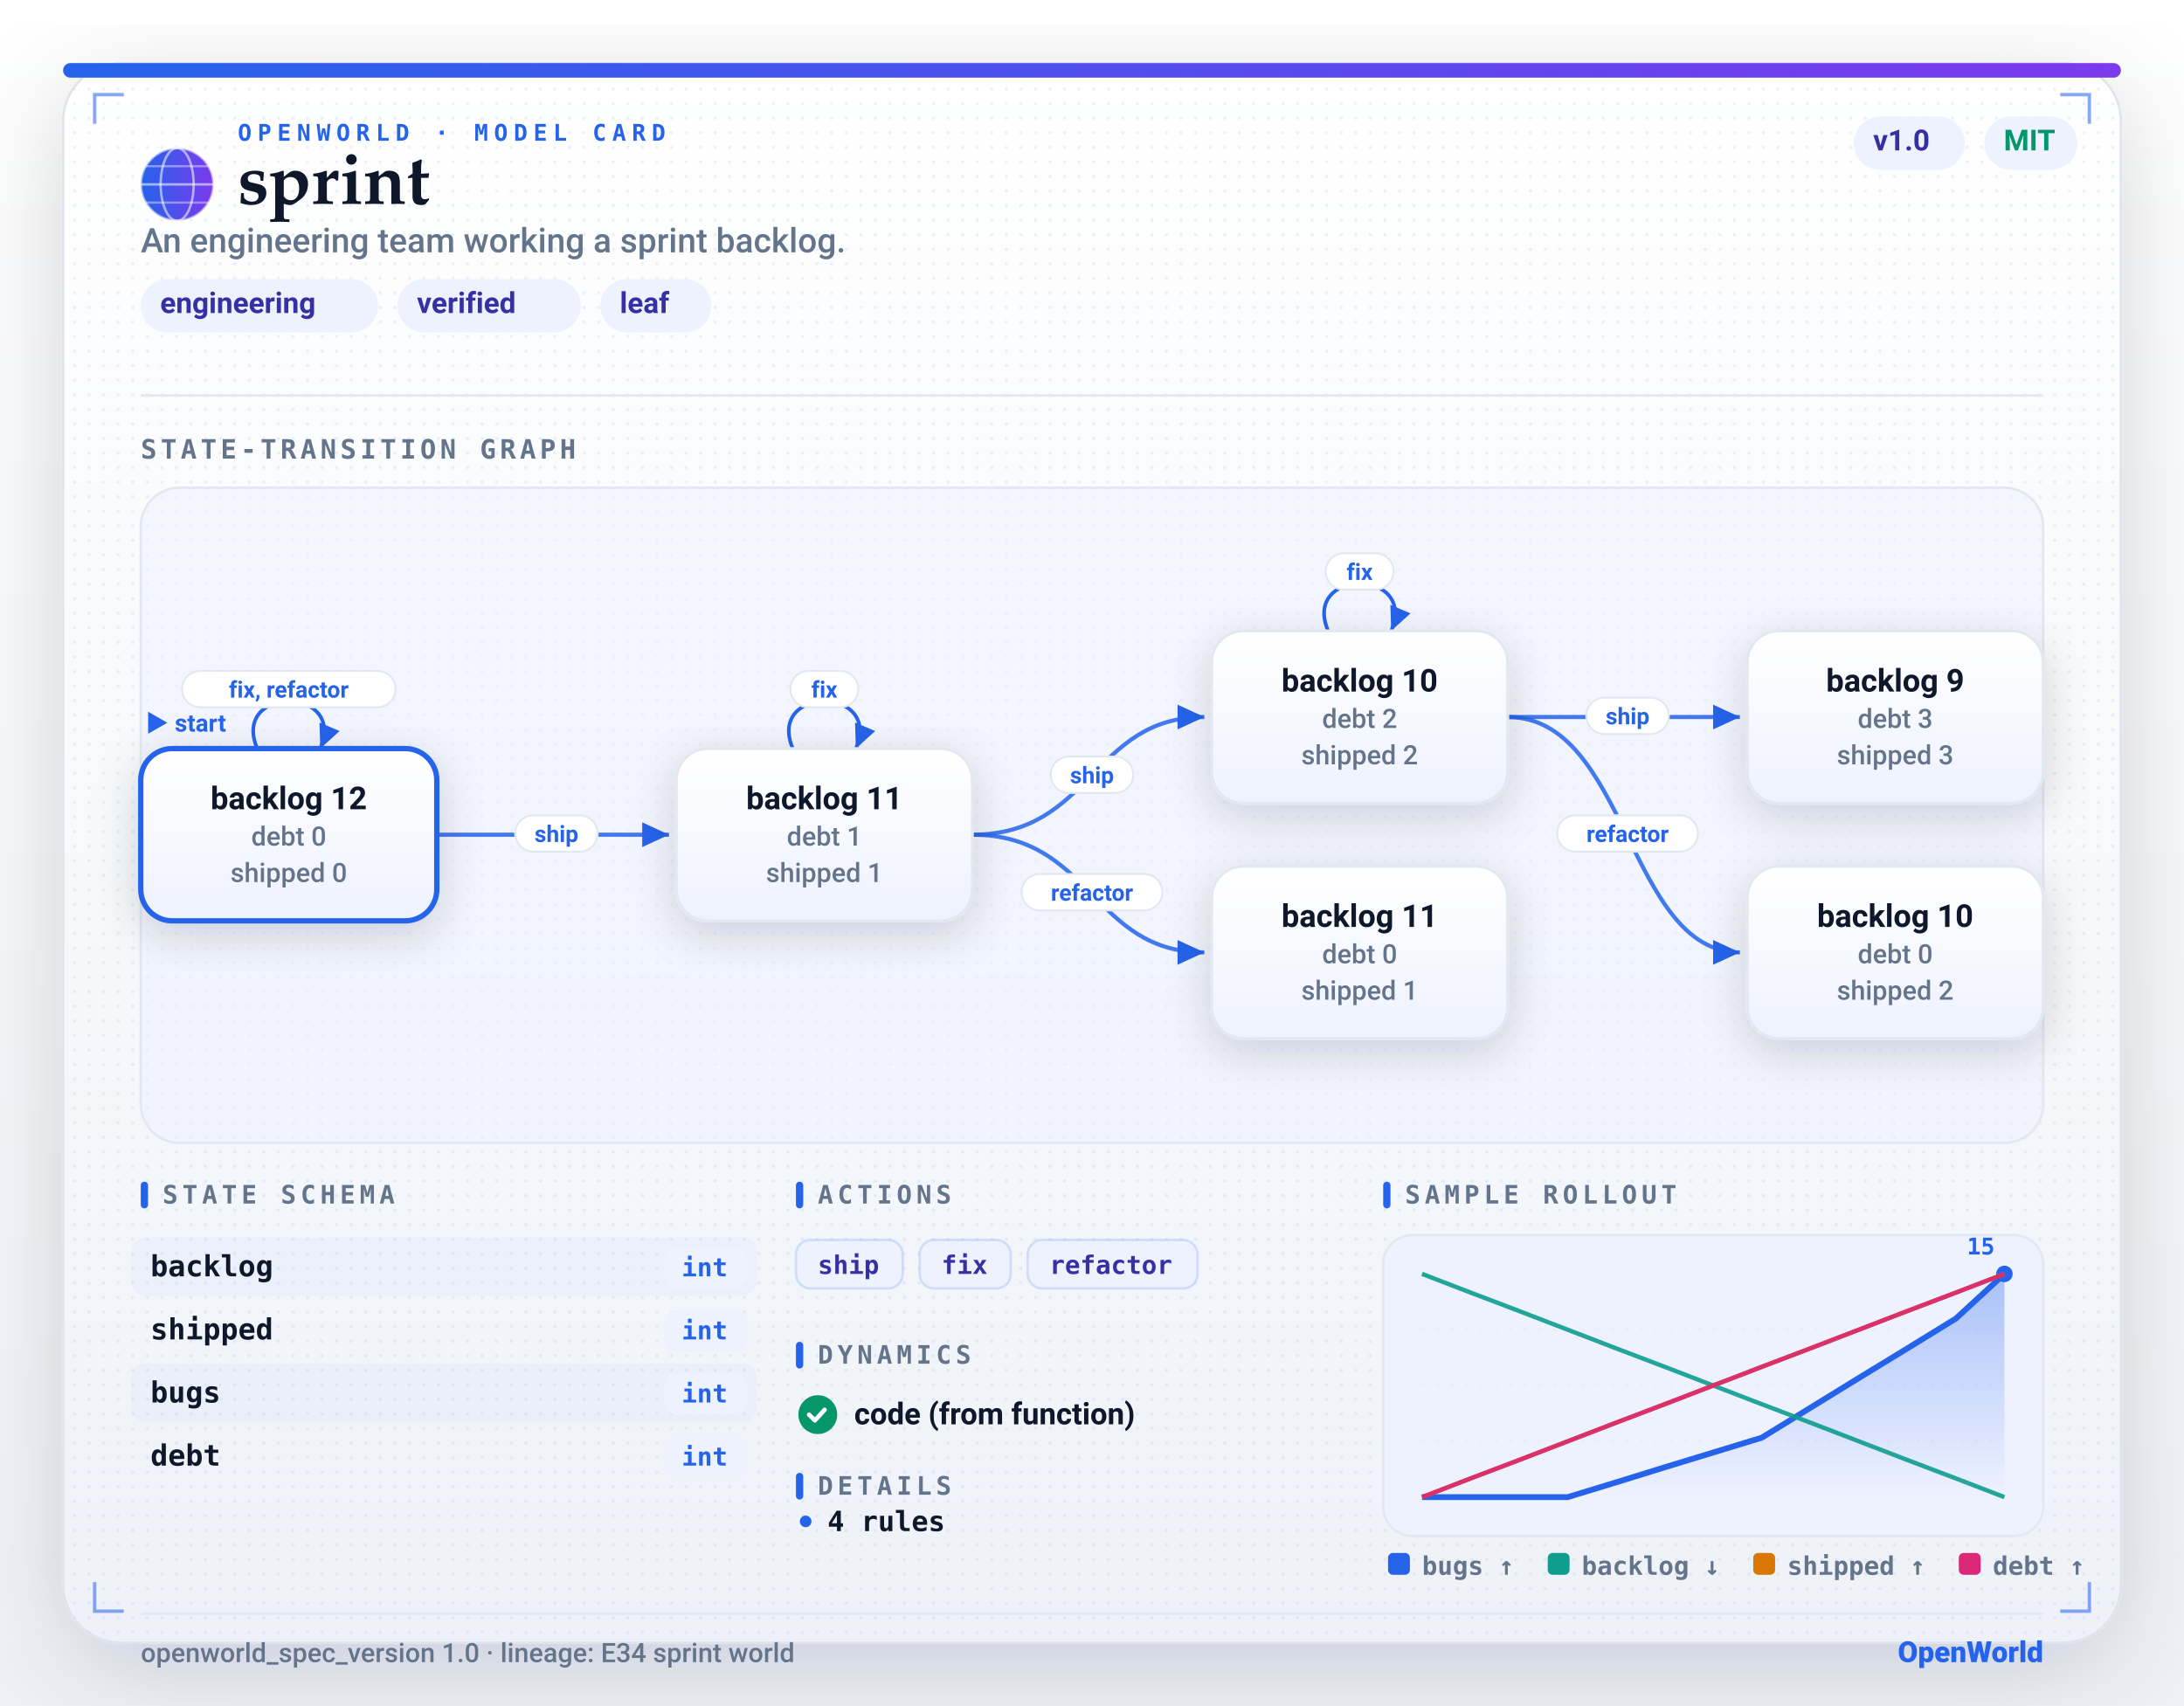
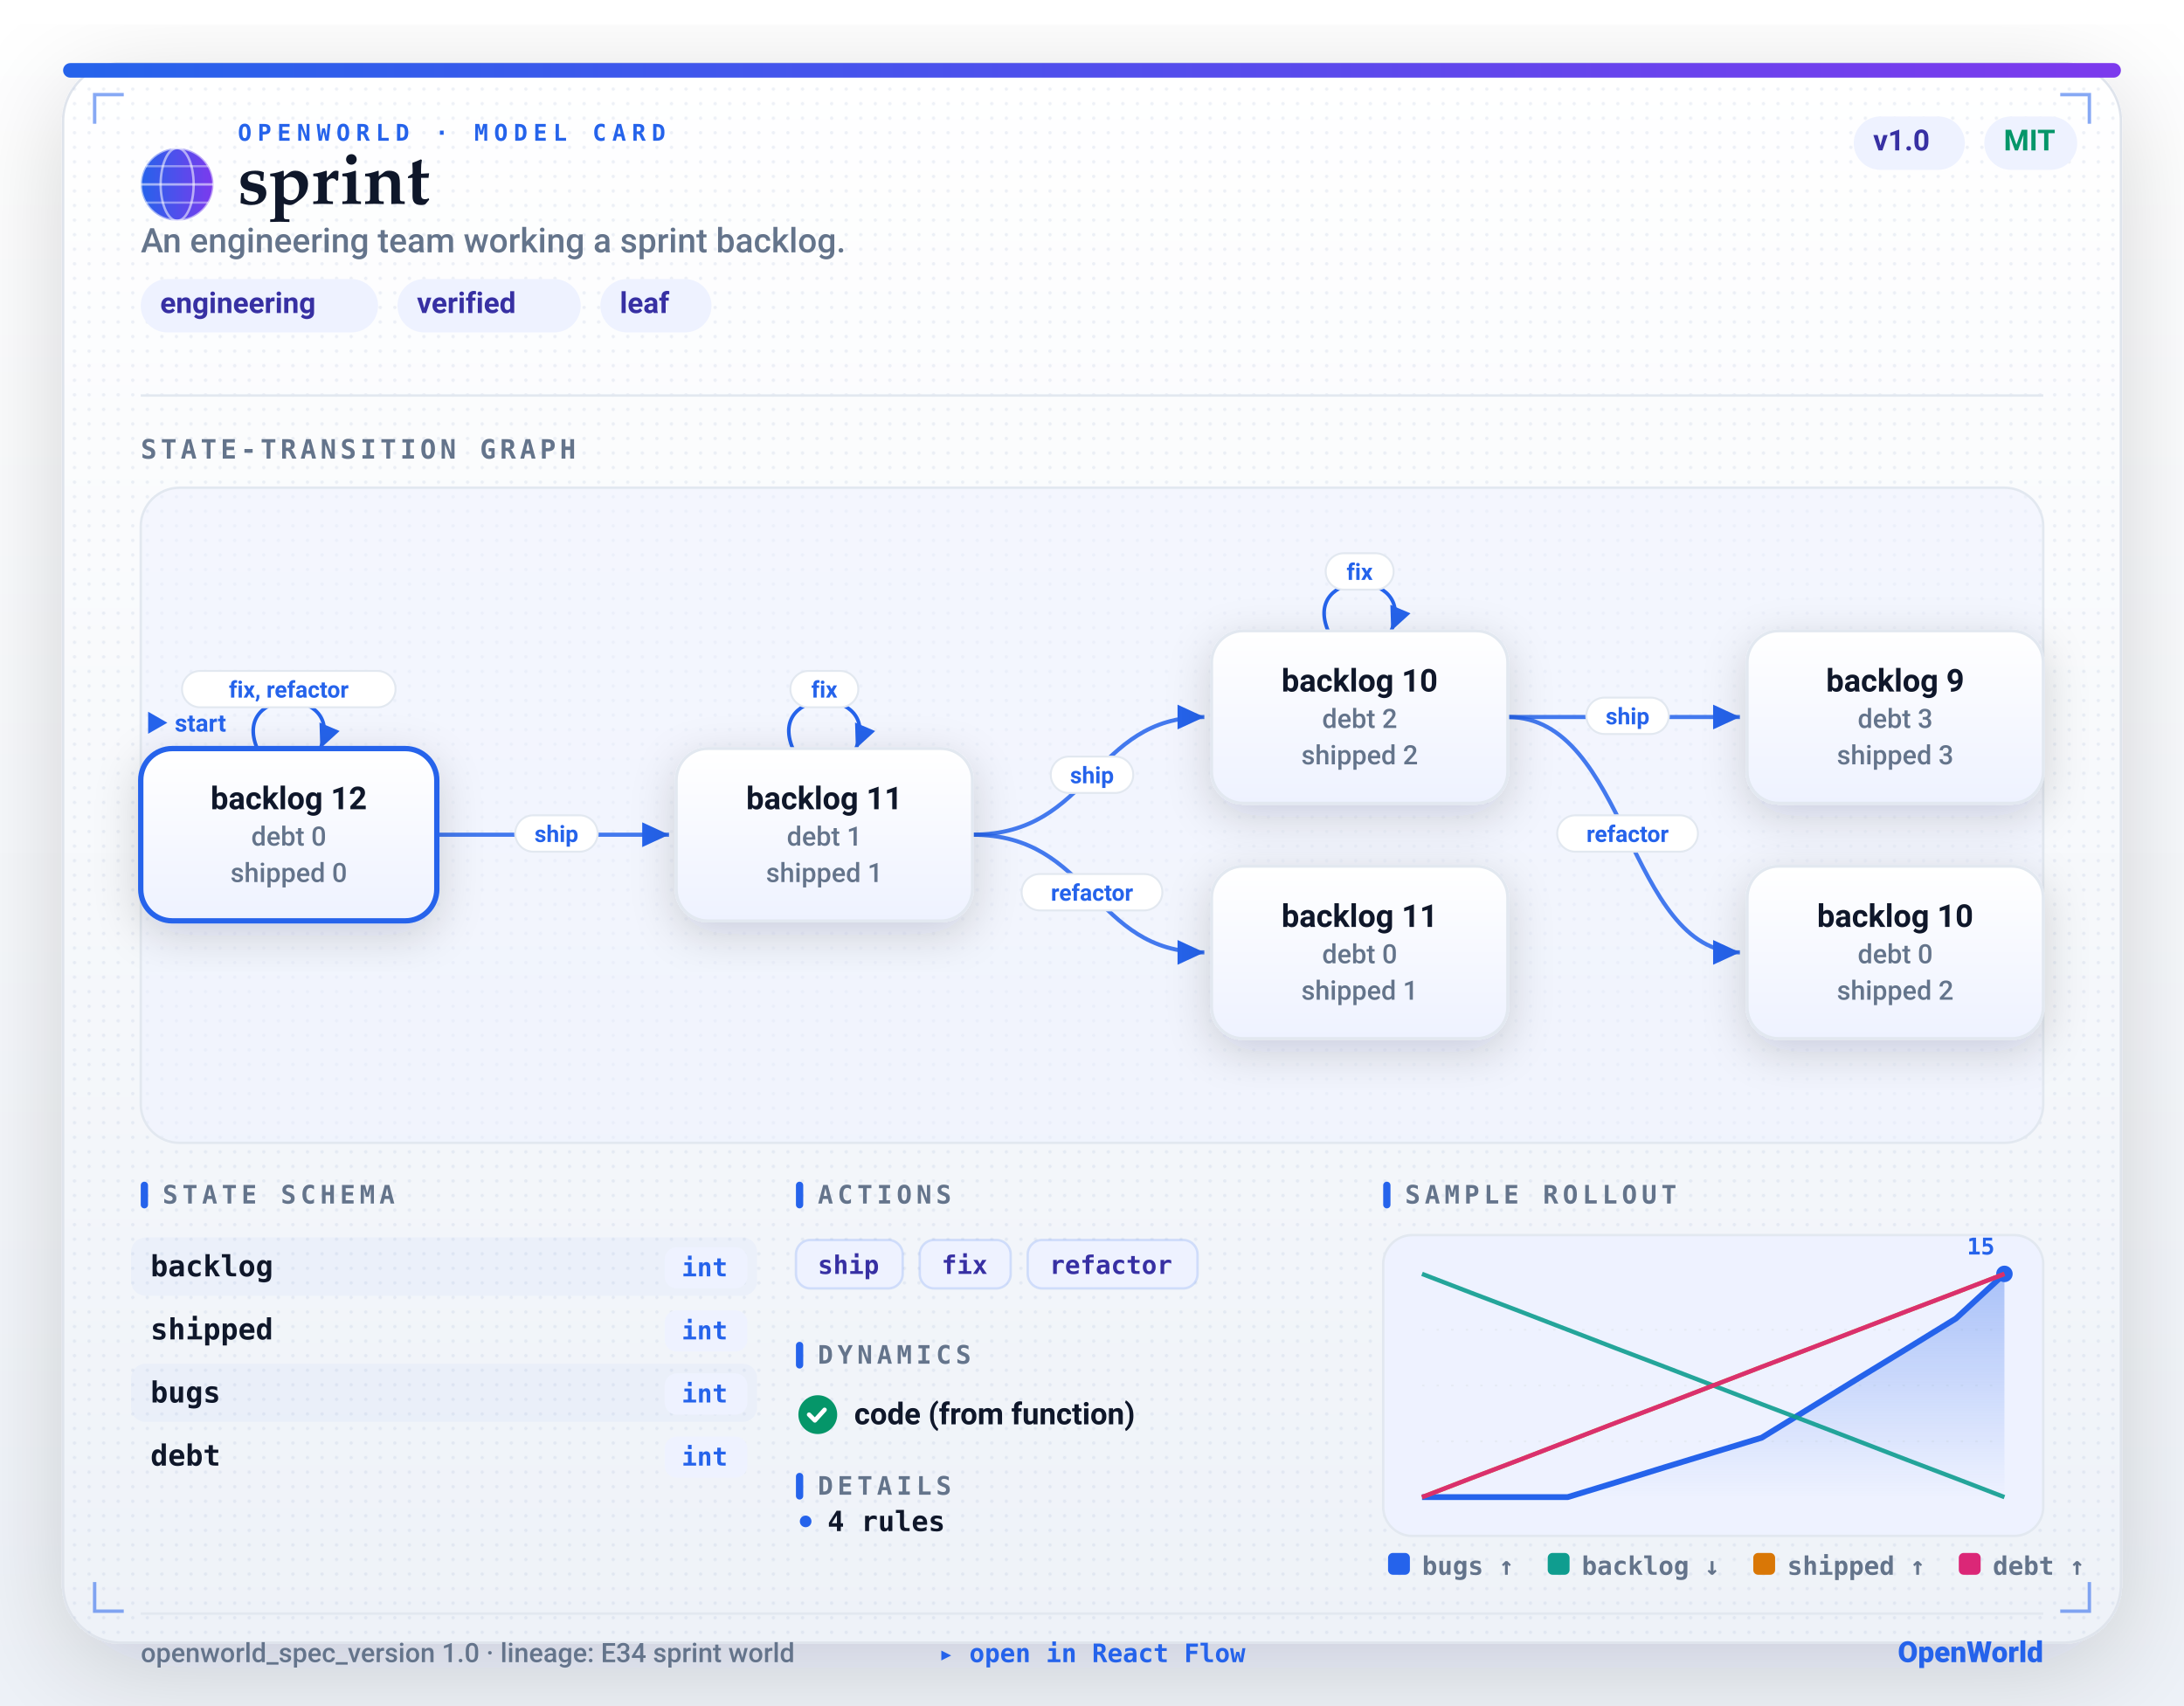
<svg xmlns="http://www.w3.org/2000/svg" viewBox="0 0 900 703" width="900" height="703" font-family="-apple-system,BlinkMacSystemFont,Segoe UI,Roboto,Helvetica,Arial,sans-serif">
  <defs>
    <linearGradient id="gbg" x1="0" y1="0" x2="0" y2="1">
      <stop offset="0" stop-color="#ffffff" />
      <stop offset="1" stop-color="#eef2f8" />
    </linearGradient>
    <linearGradient id="gnode" x1="0" y1="0" x2="0" y2="1">
      <stop offset="0" stop-color="#ffffff" />
      <stop offset="1" stop-color="#eef2ff" />
    </linearGradient>
    <linearGradient id="gacc" x1="0" y1="0" x2="1" y2="0">
      <stop offset="0" stop-color="#2563eb" />
      <stop offset="1" stop-color="#7c3aed" />
    </linearGradient>
    <linearGradient id="garea" x1="0" y1="0" x2="0" y2="1">
      <stop offset="0" stop-color="#2563eb" stop-opacity="0.34" />
      <stop offset="1" stop-color="#2563eb" stop-opacity="0" />
    </linearGradient>
    <filter id="sh" x="-30%" y="-30%" width="160%" height="160%">
      <feDropShadow dx="0" dy="5" stdDeviation="9" flood-color="#0f172a" flood-opacity="0.16" />
    </filter>
    <filter id="shsoft" x="-40%" y="-40%" width="180%" height="180%">
      <feDropShadow dx="0" dy="10" stdDeviation="22" flood-color="#0f172a" flood-opacity="0.16" />
    </filter>
    <marker id="arr" markerWidth="9" markerHeight="9" refX="6.5" refY="3" orient="auto">
      <path d="M0,0 L6.5,3 L0,6 Z" fill="#2563eb" />
    </marker>
    <marker id="arrUp" markerWidth="9" markerHeight="9" refX="3" refY="6.2" orient="auto">
      <path d="M0,6.2 L3,0 L6,6.2 Z" fill="#7c3aed" />
    </marker>
    <pattern id="grid" width="24" height="24" patternUnits="userSpaceOnUse">
      <path d="M24 0 H0 V24" fill="none" stroke="#9fb3d1" stroke-width="0.6" opacity="0.35" />
    </pattern>
    <pattern id="gridFine" width="6" height="6" patternUnits="userSpaceOnUse">
      <circle cx="0.7" cy="0.7" r="0.7" fill="#9fb3d1" opacity="0.18" />
    </pattern>
    <filter id="glow" x="-60%" y="-60%" width="220%" height="220%">
      <feGaussianBlur stdDeviation="2.4" result="b" />
      <feMerge>
        <feMergeNode in="b" />
        <feMergeNode in="SourceGraphic" />
      </feMerge>
    </filter>
  </defs>
  <rect x="0" y="0" width="900" height="703" fill="url(#gbg)" />
  <g filter="url(#shsoft)">
    <rect x="26" y="26" width="848" height="651" rx="24" fill="url(#gbg)" stroke="#dfe4ec" stroke-width="1" />
  </g>
  <clipPath id="pc">
    <rect x="26" y="26" width="848" height="651" rx="24" />
  </clipPath>
  <rect x="26" y="26" width="848" height="651" fill="url(#gridFine)" clip-path="url(#pc)" />
  <rect x="26" y="26" width="848" height="6" rx="3" fill="url(#gacc)" />
  <path d="M 39 51 L 39 39 L 51 39" fill="none" stroke="#2563eb" stroke-width="1.4" opacity="0.55" />
  <path d="M 861 51 L 861 39 L 849 39" fill="none" stroke="#2563eb" stroke-width="1.4" opacity="0.55" />
  <path d="M 39 652 L 39 664 L 51 664" fill="none" stroke="#2563eb" stroke-width="1.4" opacity="0.55" />
  <path d="M 861 652 L 861 664 L 849 664" fill="none" stroke="#2563eb" stroke-width="1.4" opacity="0.55" />
  <g transform="translate(73.0,76.0)">
    <circle r="15" fill="url(#gacc)" />
    <circle r="15" fill="none" stroke="#ffffff" stroke-opacity="0.55" stroke-width="1.1" />
    <ellipse rx="6.8" ry="15" fill="none" stroke="#ffffff" stroke-opacity="0.55" stroke-width="1" />
    <line x1="-15" y1="0" x2="15" y2="0" stroke="#ffffff" stroke-opacity="0.55" stroke-width="1" />
    <line x1="-12.9" y1="-7.5" x2="12.9" y2="-7.5" stroke="#ffffff" stroke-opacity="0.4" stroke-width="0.9" />
    <line x1="-12.9" y1="7.5" x2="12.9" y2="7.5" stroke="#ffffff" stroke-opacity="0.4" stroke-width="0.9" />
  </g>
  <text x="98.0" y="58.0" font-size="9.5" font-weight="700" fill="#2563eb" letter-spacing="2.4" font-family="ui-monospace,SFMono-Regular,Menlo,Consolas,monospace">OPENWORLD · MODEL CARD</text>
  <text x="98.0" y="84.0" font-size="29" font-weight="700" fill="#0f172a" font-family="'Iowan Old Style','Palatino Linotype',Palatino,Georgia,serif">sprint</text>
  <text x="58.0" y="104.0" font-size="14" font-weight="500" fill="#64748b">An engineering team working a sprint backlog.</text>
  <rect x="58.0" y="115.0" width="97.8" height="22" rx="11.0" fill="#eef2ff" />
  <text x="66.0" y="129.0" font-size="12" font-weight="600" fill="#3730a3">engineering</text>
  <rect x="163.8" y="115.0" width="75.5" height="22" rx="11.0" fill="#eef2ff" />
  <text x="171.8" y="129.0" font-size="12" font-weight="600" fill="#3730a3">verified</text>
  <rect x="247.4" y="115.0" width="45.8" height="22" rx="11.0" fill="#eef2ff" />
  <text x="255.4" y="129.0" font-size="12" font-weight="600" fill="#3730a3">leaf</text>
  <rect x="817.7" y="48.0" width="38.3" height="22" rx="11.0" fill="#eef2ff" />
  <text x="825.7" y="62.0" font-size="12" font-weight="600" fill="#059669">MIT</text>
  <rect x="763.9" y="48.0" width="45.8" height="22" rx="11.0" fill="#eef2ff" />
  <text x="771.9" y="62.0" font-size="12" font-weight="600" fill="#3730a3">v1.0</text>
  <line x1="58" y1="163.0" x2="842" y2="163.0" stroke="#e2e8f0" stroke-width="1" />
  <rect x="58" y="201.0" width="784" height="270.0" rx="16" fill="#eef2ff" fill-opacity="0.5" stroke="#e2e8f0" stroke-width="1" />
  <text x="58.0" y="189.0" font-size="11" font-weight="700" fill="#64748b" letter-spacing="1.6" font-family="ui-monospace,SFMono-Regular,Menlo,Consolas,monospace">STATE-TRANSITION GRAPH</text>
  <path d="M 180.0 344.0 C 229.3 344.0, 229.3 344.0, 275.7 344.0" fill="none" stroke="#2563eb" stroke-width="1.7" stroke-opacity="0.85" marker-end="url(#arr)" />
  <rect x="212.3" y="336.0" width="34.0" height="15" rx="7.5" fill="#ffffff" stroke="#e2e8f0" stroke-width="0.8" />
  <text x="229.3" y="347.0" font-size="9.5" font-weight="600" fill="#2563eb" text-anchor="middle">ship</text>
  <path d="M 106.0 308.5 C 95.0 282.5, 143.0 282.5, 132.0 308.5" fill="none" stroke="#2563eb" stroke-width="1.5" marker-end="url(#arr)" />
  <rect x="75.0" y="276.5" width="88.0" height="15" rx="7.5" fill="#ffffff" stroke="#e2e8f0" stroke-width="0.8" />
  <text x="119.0" y="287.5" font-size="9.5" font-weight="600" fill="#2563eb" text-anchor="middle">fix, refactor</text>
  <path d="M 400.7 344.0 C 450.0 344.0, 450.0 295.5, 496.3 295.5" fill="none" stroke="#2563eb" stroke-width="1.7" stroke-opacity="0.85" marker-end="url(#arr)" />
  <rect x="433.0" y="311.8" width="34.0" height="15" rx="7.5" fill="#ffffff" stroke="#e2e8f0" stroke-width="0.8" />
  <text x="450.0" y="322.8" font-size="9.5" font-weight="600" fill="#2563eb" text-anchor="middle">ship</text>
  <path d="M 400.7 344.0 C 450.0 344.0, 450.0 392.5, 496.3 392.5" fill="none" stroke="#2563eb" stroke-width="1.7" stroke-opacity="0.85" marker-end="url(#arr)" />
  <rect x="421.0" y="360.2" width="58.0" height="15" rx="7.5" fill="#ffffff" stroke="#e2e8f0" stroke-width="0.8" />
  <text x="450.0" y="371.2" font-size="9.5" font-weight="600" fill="#2563eb" text-anchor="middle">refactor</text>
  <path d="M 326.7 308.5 C 315.7 282.5, 363.7 282.5, 352.7 308.5" fill="none" stroke="#2563eb" stroke-width="1.5" marker-end="url(#arr)" />
  <rect x="325.7" y="276.5" width="28.0" height="15" rx="7.5" fill="#ffffff" stroke="#e2e8f0" stroke-width="0.8" />
  <text x="339.7" y="287.5" font-size="9.5" font-weight="600" fill="#2563eb" text-anchor="middle">fix</text>
  <path d="M 621.3 295.5 C 670.7 295.5, 670.7 295.5, 717.0 295.5" fill="none" stroke="#2563eb" stroke-width="1.7" stroke-opacity="0.85" marker-end="url(#arr)" />
  <rect x="653.7" y="287.5" width="34.0" height="15" rx="7.5" fill="#ffffff" stroke="#e2e8f0" stroke-width="0.8" />
  <text x="670.7" y="298.5" font-size="9.5" font-weight="600" fill="#2563eb" text-anchor="middle">ship</text>
  <path d="M 621.3 295.5 C 670.7 295.5, 670.7 392.5, 717.0 392.5" fill="none" stroke="#2563eb" stroke-width="1.7" stroke-opacity="0.85" marker-end="url(#arr)" />
  <rect x="641.7" y="336.0" width="58.0" height="15" rx="7.5" fill="#ffffff" stroke="#e2e8f0" stroke-width="0.8" />
  <text x="670.7" y="347.0" font-size="9.5" font-weight="600" fill="#2563eb" text-anchor="middle">refactor</text>
  <path d="M 547.3 260.0 C 536.3 234.0, 584.3 234.0, 573.3 260.0" fill="none" stroke="#2563eb" stroke-width="1.5" marker-end="url(#arr)" />
  <rect x="546.3" y="228.0" width="28.0" height="15" rx="7.5" fill="#ffffff" stroke="#e2e8f0" stroke-width="0.8" />
  <text x="560.3" y="239.0" font-size="9.5" font-weight="600" fill="#2563eb" text-anchor="middle">fix</text>
  <g filter="url(#sh)">
    <rect x="58.0" y="308.5" width="122.0" height="71.0" rx="13" fill="url(#gnode)" stroke="#2563eb" stroke-width="2.2" />
  </g>
  <text x="60.0" y="301.5" font-size="10" font-weight="700" fill="#2563eb">▶ start</text>
  <text x="119.0" y="333.5" font-size="13" font-weight="700" fill="#0f172a" text-anchor="middle">backlog 12</text>
  <text x="119.0" y="348.5" font-size="11" font-weight="500" fill="#64748b" text-anchor="middle">debt 0</text>
  <text x="119.0" y="363.5" font-size="11" font-weight="500" fill="#64748b" text-anchor="middle">shipped 0</text>
  <g filter="url(#sh)">
    <rect x="278.7" y="308.5" width="122.0" height="71.0" rx="13" fill="url(#gnode)" stroke="#e2e8f0" stroke-width="1.2" />
  </g>
  <text x="339.7" y="333.5" font-size="13" font-weight="700" fill="#0f172a" text-anchor="middle">backlog 11</text>
  <text x="339.7" y="348.5" font-size="11" font-weight="500" fill="#64748b" text-anchor="middle">debt 1</text>
  <text x="339.7" y="363.5" font-size="11" font-weight="500" fill="#64748b" text-anchor="middle">shipped 1</text>
  <g filter="url(#sh)">
    <rect x="499.3" y="260.0" width="122.0" height="71.0" rx="13" fill="url(#gnode)" stroke="#e2e8f0" stroke-width="1.2" />
  </g>
  <text x="560.3" y="285.0" font-size="13" font-weight="700" fill="#0f172a" text-anchor="middle">backlog 10</text>
  <text x="560.3" y="300.0" font-size="11" font-weight="500" fill="#64748b" text-anchor="middle">debt 2</text>
  <text x="560.3" y="315.0" font-size="11" font-weight="500" fill="#64748b" text-anchor="middle">shipped 2</text>
  <g filter="url(#sh)">
    <rect x="499.3" y="357.0" width="122.0" height="71.0" rx="13" fill="url(#gnode)" stroke="#e2e8f0" stroke-width="1.2" />
  </g>
  <text x="560.3" y="382.0" font-size="13" font-weight="700" fill="#0f172a" text-anchor="middle">backlog 11</text>
  <text x="560.3" y="397.0" font-size="11" font-weight="500" fill="#64748b" text-anchor="middle">debt 0</text>
  <text x="560.3" y="412.0" font-size="11" font-weight="500" fill="#64748b" text-anchor="middle">shipped 1</text>
  <g filter="url(#sh)">
    <rect x="720.0" y="260.0" width="122.0" height="71.0" rx="13" fill="url(#gnode)" stroke="#e2e8f0" stroke-width="1.2" />
  </g>
  <text x="781.0" y="285.0" font-size="13" font-weight="700" fill="#0f172a" text-anchor="middle">backlog 9</text>
  <text x="781.0" y="300.0" font-size="11" font-weight="500" fill="#64748b" text-anchor="middle">debt 3</text>
  <text x="781.0" y="315.0" font-size="11" font-weight="500" fill="#64748b" text-anchor="middle">shipped 3</text>
  <g filter="url(#sh)">
    <rect x="720.0" y="357.0" width="122.0" height="71.0" rx="13" fill="url(#gnode)" stroke="#e2e8f0" stroke-width="1.2" />
  </g>
  <text x="781.0" y="382.0" font-size="13" font-weight="700" fill="#0f172a" text-anchor="middle">backlog 10</text>
  <text x="781.0" y="397.0" font-size="11" font-weight="500" fill="#64748b" text-anchor="middle">debt 0</text>
  <text x="781.0" y="412.0" font-size="11" font-weight="500" fill="#64748b" text-anchor="middle">shipped 2</text>
  <rect x="58.0" y="487.0" width="3" height="11" rx="1.5" fill="#2563eb" />
  <text x="67.0" y="496.0" font-size="10.5" font-weight="700" fill="#64748b" letter-spacing="1.8" font-family="ui-monospace,SFMono-Regular,Menlo,Consolas,monospace">STATE SCHEMA</text>
  <rect x="54.0" y="510.0" width="258.0" height="24" rx="6" fill="#2563eb" fill-opacity="0.035" />
  <text x="62.0" y="526.0" font-size="12" font-weight="600" fill="#0f172a" font-family="ui-monospace,SFMono-Regular,Menlo,Consolas,monospace">backlog</text>
  <rect x="273.9" y="514.0" width="34.1" height="17" rx="5" fill="#eef2ff" />
  <text x="280.9" y="526.0" font-size="10.5" font-weight="700" fill="#2563eb" font-family="ui-monospace,SFMono-Regular,Menlo,Consolas,monospace">int</text>
  <text x="62.0" y="552.0" font-size="12" font-weight="600" fill="#0f172a" font-family="ui-monospace,SFMono-Regular,Menlo,Consolas,monospace">shipped</text>
  <rect x="273.9" y="540.0" width="34.1" height="17" rx="5" fill="#eef2ff" />
  <text x="280.9" y="552.0" font-size="10.5" font-weight="700" fill="#2563eb" font-family="ui-monospace,SFMono-Regular,Menlo,Consolas,monospace">int</text>
  <rect x="54.0" y="562.0" width="258.0" height="24" rx="6" fill="#2563eb" fill-opacity="0.035" />
  <text x="62.0" y="578.0" font-size="12" font-weight="600" fill="#0f172a" font-family="ui-monospace,SFMono-Regular,Menlo,Consolas,monospace">bugs</text>
  <rect x="273.9" y="566.0" width="34.1" height="17" rx="5" fill="#eef2ff" />
  <text x="280.9" y="578.0" font-size="10.5" font-weight="700" fill="#2563eb" font-family="ui-monospace,SFMono-Regular,Menlo,Consolas,monospace">int</text>
  <text x="62.0" y="604.0" font-size="12" font-weight="600" fill="#0f172a" font-family="ui-monospace,SFMono-Regular,Menlo,Consolas,monospace">debt</text>
  <rect x="273.9" y="592.0" width="34.1" height="17" rx="5" fill="#eef2ff" />
  <text x="280.9" y="604.0" font-size="10.5" font-weight="700" fill="#2563eb" font-family="ui-monospace,SFMono-Regular,Menlo,Consolas,monospace">int</text>
  <rect x="328.0" y="487.0" width="3" height="11" rx="1.5" fill="#2563eb" />
  <text x="337.0" y="496.0" font-size="10.5" font-weight="700" fill="#64748b" letter-spacing="1.8" font-family="ui-monospace,SFMono-Regular,Menlo,Consolas,monospace">ACTIONS</text>
  <rect x="328.0" y="511.0" width="44.0" height="20" rx="6" fill="#eef2ff" stroke="#2563eb" stroke-width="1" stroke-opacity="0.16" />
  <text x="337.0" y="525.0" font-size="10.5" font-weight="600" fill="#3730a3" font-family="ui-monospace,SFMono-Regular,Menlo,Consolas,monospace">ship</text>
  <rect x="379.0" y="511.0" width="37.5" height="20" rx="6" fill="#eef2ff" stroke="#2563eb" stroke-width="1" stroke-opacity="0.16" />
  <text x="388.0" y="525.0" font-size="10.5" font-weight="600" fill="#3730a3" font-family="ui-monospace,SFMono-Regular,Menlo,Consolas,monospace">fix</text>
  <rect x="423.5" y="511.0" width="70.0" height="20" rx="6" fill="#eef2ff" stroke="#2563eb" stroke-width="1" stroke-opacity="0.16" />
  <text x="432.5" y="525.0" font-size="10.5" font-weight="600" fill="#3730a3" font-family="ui-monospace,SFMono-Regular,Menlo,Consolas,monospace">refactor</text>
  <rect x="328.0" y="553.0" width="3" height="11" rx="1.5" fill="#2563eb" />
  <text x="337.0" y="562.0" font-size="10.5" font-weight="700" fill="#64748b" letter-spacing="1.8" font-family="ui-monospace,SFMono-Regular,Menlo,Consolas,monospace">DYNAMICS</text>
  <circle cx="337.0" cy="583.0" r="8" fill="#059669" />
  <path d="M333.4,583.0 l2.4,2.4 l4-4.4" fill="none" stroke="#fff" stroke-width="1.8" stroke-linecap="round" stroke-linejoin="round" />
  <text x="352.0" y="587.0" font-size="12.5" font-weight="700" fill="#0f172a">code (from function)</text>
  <rect x="328.0" y="607.0" width="3" height="11" rx="1.5" fill="#2563eb" />
  <text x="337.0" y="616.0" font-size="10.5" font-weight="700" fill="#64748b" letter-spacing="1.8" font-family="ui-monospace,SFMono-Regular,Menlo,Consolas,monospace">DETAILS</text>
  <circle cx="332.0" cy="627.0" r="2.4" fill="#2563eb" />
  <text x="341.0" y="631.0" font-size="11.5" font-weight="600" fill="#0f172a" font-family="ui-monospace,SFMono-Regular,Menlo,Consolas,monospace">4 rules</text>
  <rect x="570.0" y="487.0" width="3" height="11" rx="1.5" fill="#2563eb" />
  <text x="579.0" y="496.0" font-size="10.5" font-weight="700" fill="#64748b" letter-spacing="1.8" font-family="ui-monospace,SFMono-Regular,Menlo,Consolas,monospace">SAMPLE ROLLOUT</text>
  <rect x="570.0" y="509.0" width="272.0" height="124" rx="12" fill="#eef2ff" stroke="#e2e8f0" stroke-width="1" />
  <line x1="586.0" y1="548.0" x2="826.0" y2="548.0" stroke="#e2e8f0" stroke-width="0.8" stroke-dasharray="1 5" opacity="0.7" />
  <line x1="586.0" y1="571.0" x2="826.0" y2="571.0" stroke="#e2e8f0" stroke-width="0.8" stroke-dasharray="1 5" opacity="0.7" />
  <line x1="586.0" y1="594.0" x2="826.0" y2="594.0" stroke="#e2e8f0" stroke-width="0.8" stroke-dasharray="1 5" opacity="0.7" />
  <path class="series" d="M 586.0 617.0 L 586.0 617.0 L 606.0 617.0 L 626.0 617.0 L 646.0 617.0 L 666.0 610.9 L 686.0 604.7 L 706.0 598.6 L 726.0 592.5 L 746.0 580.2 L 766.0 567.9 L 786.0 555.7 L 806.0 543.4 L 826.0 525.0 L 826.0 617.0 Z" fill="url(#garea)" />
  <polyline class="series" points="586.0,617.0 606.0,617.0 626.0,617.0 646.0,617.0 666.0,610.9 686.0,604.7 706.0,598.6 726.0,592.5 746.0,580.2 766.0,567.9 786.0,555.7 806.0,543.4 826.0,525.0" fill="none" stroke="#2563eb" stroke-width="2.4" stroke-linejoin="round" />
  <circle cx="826.0" cy="525.0" r="3.4" fill="#2563eb" />
  <text x="822.0" y="517.0" font-size="9.5" font-weight="700" fill="#2563eb" text-anchor="end" font-family="ui-monospace,SFMono-Regular,Menlo,Consolas,monospace">15</text>
  <polyline class="series" points="586.0,525.0 606.0,532.7 626.0,540.3 646.0,548.0 666.0,555.7 686.0,563.3 706.0,571.0 726.0,578.7 746.0,586.3 766.0,594.0 786.0,601.7 806.0,609.3 826.0,617.0" fill="none" stroke="#0f9d8f" stroke-width="1.8" stroke-opacity="0.9" stroke-linejoin="round" />
  <polyline class="series" points="586.0,617.0 606.0,609.3 626.0,601.7 646.0,594.0 666.0,586.3 686.0,578.7 706.0,571.0 726.0,563.3 746.0,555.7 766.0,548.0 786.0,540.3 806.0,532.7 826.0,525.0" fill="none" stroke="#d97706" stroke-width="1.8" stroke-opacity="0.9" stroke-linejoin="round" />
  <polyline class="series" points="586.0,617.0 606.0,609.3 626.0,601.7 646.0,594.0 666.0,586.3 686.0,578.7 706.0,571.0 726.0,563.3 746.0,555.7 766.0,548.0 786.0,540.3 806.0,532.7 826.0,525.0" fill="none" stroke="#db2777" stroke-width="1.8" stroke-opacity="0.9" stroke-linejoin="round" />
  <rect x="572.0" y="640.0" width="9" height="9" rx="2" fill="#2563eb" />
  <text x="586.0" y="649.0" font-size="10.5" font-weight="600" fill="#64748b" font-family="ui-monospace,SFMono-Regular,Menlo,Consolas,monospace">bugs ↑</text>
  <rect x="637.8" y="640.0" width="9" height="9" rx="2" fill="#0f9d8f" />
  <text x="651.8" y="649.0" font-size="10.5" font-weight="600" fill="#64748b" font-family="ui-monospace,SFMono-Regular,Menlo,Consolas,monospace">backlog ↓</text>
  <rect x="722.5" y="640.0" width="9" height="9" rx="2" fill="#d97706" />
  <text x="736.5" y="649.0" font-size="10.5" font-weight="600" fill="#64748b" font-family="ui-monospace,SFMono-Regular,Menlo,Consolas,monospace">shipped ↑</text>
  <rect x="807.2" y="640.0" width="9" height="9" rx="2" fill="#db2777" />
  <text x="821.2" y="649.0" font-size="10.5" font-weight="600" fill="#64748b" font-family="ui-monospace,SFMono-Regular,Menlo,Consolas,monospace">debt ↑</text>
  <line x1="58" y1="665.0" x2="842" y2="665.0" stroke="#e2e8f0" stroke-width="1" />
  <text x="58.0" y="685.0" font-size="11" font-weight="500" fill="#64748b">openworld_spec_version 1.0  ·  lineage: E34 sprint world</text>
+   <a href="https://play.reactflow.dev" target="_blank">
+     <text x="450.0" y="685.0" font-size="10.5" font-weight="700" fill="#2563eb" text-anchor="middle" font-family="ui-monospace,SFMono-Regular,Menlo,Consolas,monospace">▸ open in React Flow</text>
+   </a>
  <text x="842.0" y="685.0" font-size="12" font-weight="800" fill="#2563eb" text-anchor="end">OpenWorld</text>
</svg>
